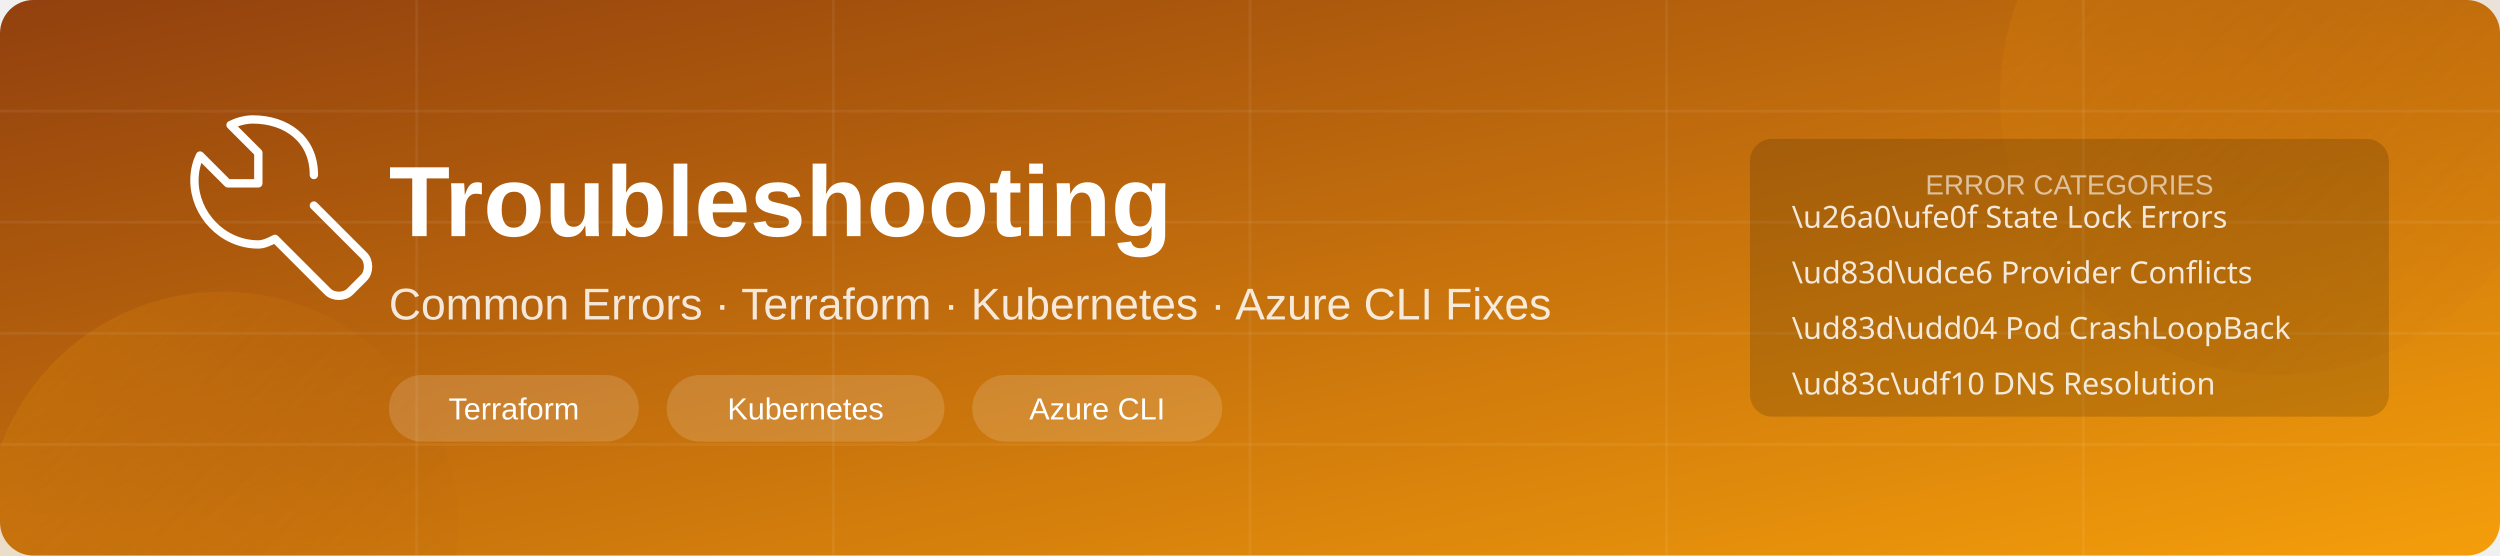
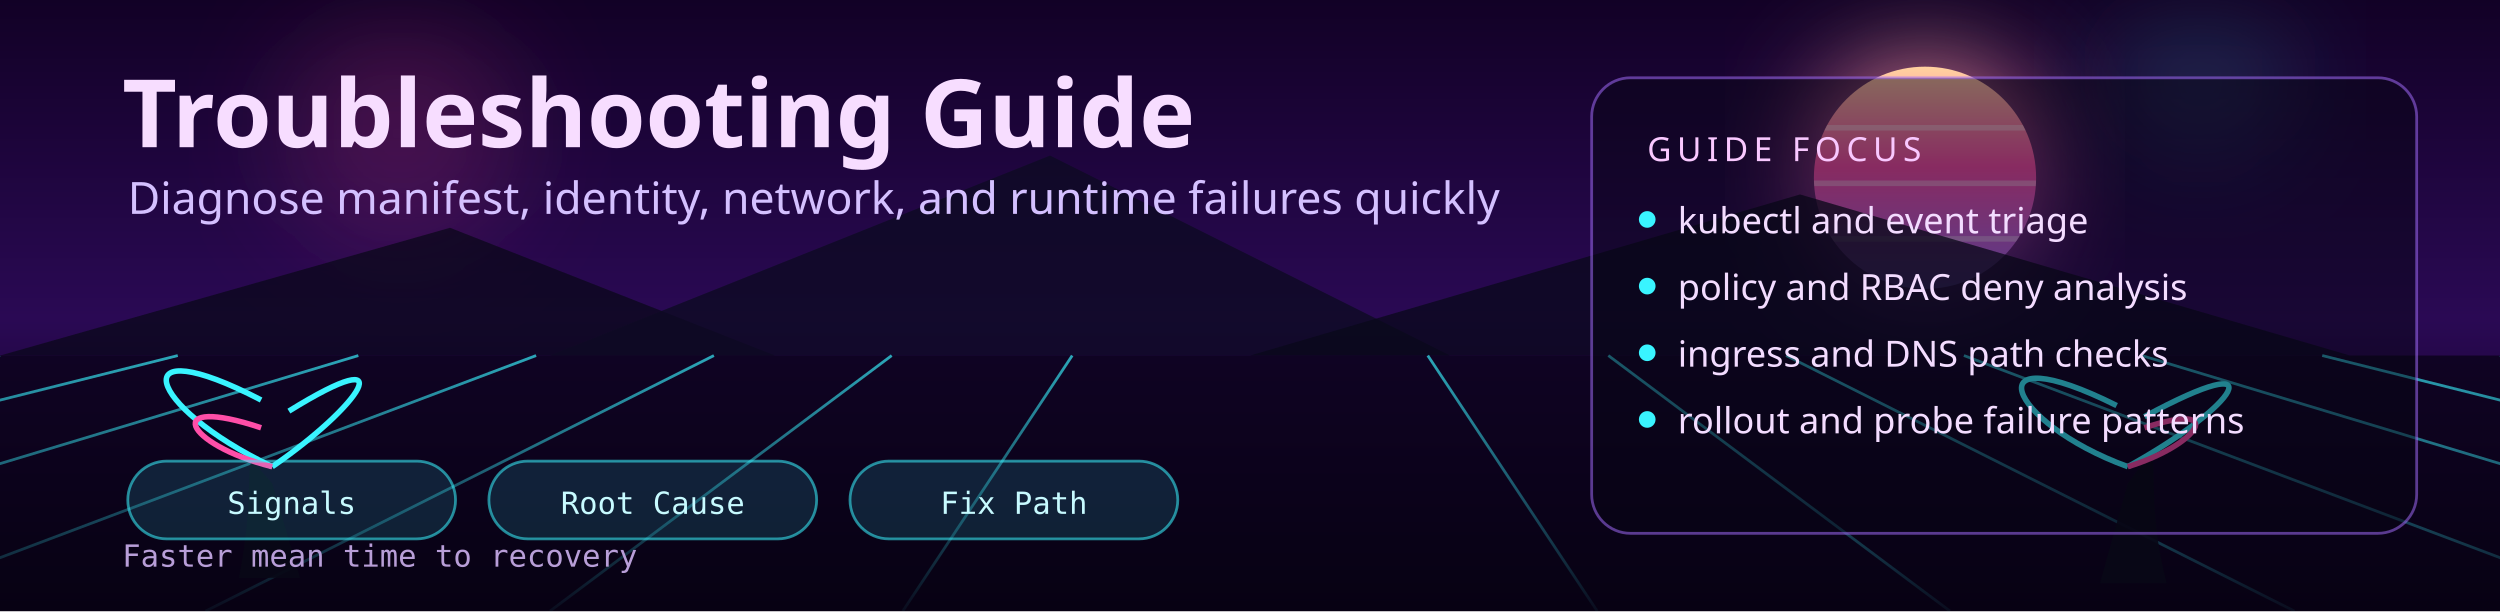
- <svg xmlns="http://www.w3.org/2000/svg" viewBox="0 0 900 200">
+ <svg xmlns="http://www.w3.org/2000/svg" width="900" height="220" viewBox="0 0 900 220">
  <defs>
-     <linearGradient id="bg" x1="0%" y1="0%" x2="100%" y2="100%">
-       <stop offset="0%" style="stop-color:#92400E" />
-       <stop offset="100%" style="stop-color:#F59E0B" />
+     <linearGradient id="bg" x1="0" y1="0" x2="0" y2="1">
+       <stop offset="0%" stop-color="#120126" />
+       <stop offset="52%" stop-color="#2a0954" />
+       <stop offset="100%" stop-color="#070111" />
    </linearGradient>
-     <linearGradient id="glow" x1="0%" y1="0%" x2="100%" y2="100%">
-       <stop offset="0%" style="stop-color:#F59E0B;stop-opacity:0.25" />
-       <stop offset="100%" style="stop-color:#92400E;stop-opacity:0" />
+     <linearGradient id="sun" x1="0" y1="0" x2="0" y2="1">
+       <stop offset="0%" stop-color="#ffd29f" />
+       <stop offset="45%" stop-color="#ff4ea8" />
+       <stop offset="100%" stop-color="#a56fff" />
    </linearGradient>
+     <linearGradient id="grid" x1="0" y1="0" x2="0" y2="1">
+       <stop offset="0%" stop-color="rgba(57,244,255,0.75)" />
+       <stop offset="100%" stop-color="rgba(57,244,255,0.05)" />
+     </linearGradient>
+     <filter id="softGlow" x="-40%" y="-40%" width="180%" height="180%">
+       <feGaussianBlur stdDeviation="20" />
+     </filter>
+     <clipPath id="sunClip">
+       <circle cx="693" cy="64" r="40" />
+     </clipPath>
  </defs>
-   <rect width="900" height="200" rx="12" fill="url(#bg)" />
-   <circle cx="820" cy="35" r="100" fill="url(#glow)" />
-   <circle cx="80" cy="190" r="85" fill="url(#glow)" />
-   <g stroke="rgba(255,255,255,0.06)" stroke-width="1">
-     <line x1="0" y1="40" x2="900" y2="40" />
-     <line x1="0" y1="80" x2="900" y2="80" />
-     <line x1="0" y1="120" x2="900" y2="120" />
-     <line x1="0" y1="160" x2="900" y2="160" />
-     <line x1="150" y1="0" x2="150" y2="200" />
-     <line x1="300" y1="0" x2="300" y2="200" />
-     <line x1="450" y1="0" x2="450" y2="200" />
-     <line x1="600" y1="0" x2="600" y2="200" />
-     <line x1="750" y1="0" x2="750" y2="200" />
+   <rect width="900" height="220" fill="url(#bg)" />
+   <circle cx="693" cy="64" r="40" fill="url(#sun)" filter="url(#softGlow)" opacity="0.9" />
+   <circle cx="693" cy="64" r="40" fill="url(#sun)" />
+   <g clip-path="url(#sunClip)" stroke="rgba(255,255,255,0.35)" stroke-width="2">
+     <line x1="653" y1="46" x2="733" y2="46" />
+     <line x1="653" y1="66" x2="733" y2="66" />
+     <line x1="653" y1="86" x2="733" y2="86" />
+     <line x1="653" y1="106" x2="733" y2="106" />
  </g>
-   <g transform="translate(58,38)" fill="none" stroke="white" stroke-width="3" stroke-linecap="round" stroke-linejoin="round">
-     <path d="M55,25 C55,12 45,5 33,5 C30,5 27,6 25,7 L35,17 L35,28 L24,28 L14,18 C13,20 12,23 12,27 C12,39 22,50 35,50 C37,50 39,49 41,48 L60,67 C62,69 66,69 68,67 L73,62 C75,60 75,56 73,54 L55,36" />
+   <circle cx="144" cy="48" r="42" fill="rgba(255,78,168,0.18)" filter="url(#softGlow)" />
+   <circle cx="792" cy="26" r="33" fill="rgba(57,244,255,0.14)" filter="url(#softGlow)" />
+   <polygon points="0,128 162,82 279,128" fill="rgba(8,8,22,0.7)" />
+   <polygon points="198,128 378,56 522,128" fill="rgba(14,10,36,0.82)" />
+   <polygon points="450,128 648,70 846,128" fill="rgba(8,8,26,0.75)" />
+   <rect x="0" y="128" width="900" height="92" fill="rgba(7,2,20,0.72)" />
+   <g stroke="url(#grid)" stroke-width="1" opacity="0.9">
+     <line x1="0" y1="136" x2="900" y2="136" />
+     <line x1="0" y1="154" x2="900" y2="154" />
+     <line x1="0" y1="172" x2="900" y2="172" />
+     <line x1="0" y1="190" x2="900" y2="190" />
+     <line x1="0" y1="208" x2="900" y2="208" />
+     <line x1="0" y1="128" x2="-427" y2="220" />
+     <line x1="64" y1="128" x2="-303" y2="220" />
+     <line x1="129" y1="128" x2="-176" y2="220" />
+     <line x1="193" y1="128" x2="-51" y2="220" />
+     <line x1="257" y1="128" x2="74" y2="220" />
+     <line x1="321" y1="128" x2="198" y2="220" />
+     <line x1="386" y1="128" x2="325" y2="220" />
+     <line x1="450" y1="128" x2="450" y2="220" />
+     <line x1="514" y1="128" x2="575" y2="220" />
+     <line x1="579" y1="128" x2="702" y2="220" />
+     <line x1="643" y1="128" x2="826" y2="220" />
+     <line x1="707" y1="128" x2="951" y2="220" />
+     <line x1="771" y1="128" x2="1076" y2="220" />
+     <line x1="836" y1="128" x2="1203" y2="220" />
+     <line x1="900" y1="128" x2="1328" y2="220" />
  </g>
-   <text x="140" y="85" font-family="Segoe UI,Arial,sans-serif" font-size="36" font-weight="700" fill="white">Troubleshooting</text>
-   <text x="140" y="115" font-family="Segoe UI,Arial,sans-serif" font-size="16" fill="rgba(255,255,255,0.85)">Common Errors · Terraform · Kubernetes · Azure CLI Fixes</text>
-   <g transform="translate(140,135)">
-     <rect width="90" height="24" rx="12" fill="rgba(255,255,255,0.15)" />
-     <text x="45" y="16" font-family="Segoe UI,Arial,sans-serif" font-size="11" fill="white" text-anchor="middle">Terraform</text>
-     <rect x="100" width="100" height="24" rx="12" fill="rgba(255,255,255,0.15)" />
-     <text x="150" y="16" font-family="Segoe UI,Arial,sans-serif" font-size="11" fill="white" text-anchor="middle">Kubernetes</text>
-     <rect x="210" width="90" height="24" rx="12" fill="rgba(255,255,255,0.15)" />
-     <text x="255" y="16" font-family="Segoe UI,Arial,sans-serif" font-size="11" fill="white" text-anchor="middle">Azure CLI</text>
+   <path d="M 86 208 C 94 168, 84 158, 98 174 L 108 208 Z" fill="rgba(8,8,22,0.92)" />
+   <path d="M 98 168 C 52 146, 44 118, 94 144" stroke="#39f4ff" stroke-width="2" fill="none" />
+   <path d="M 98 168 C 130 146, 146 122, 104 148" stroke="#39f4ff" stroke-width="2" fill="none" />
+   <path d="M 98 168 C 66 160, 58 142, 94 154" stroke="#ff4ea8" stroke-width="2" fill="none" />
+   <path d="M 780 210 C 770 172, 782 152, 766 174 L 756 210 Z" fill="rgba(8,8,22,0.92)" />
+   <path d="M 766 168 C 722 152, 710 120, 762 146" stroke="#39f4ff" stroke-width="2" fill="none" />
+   <path d="M 766 168 C 806 146, 820 124, 772 150" stroke="#39f4ff" stroke-width="2" fill="none" />
+   <path d="M 766 168 C 792 160, 802 144, 772 154" stroke="#ff4ea8" stroke-width="2" fill="none" />
+   <text x="44" y="53" font-family="'Orbitron','Segoe UI',sans-serif" font-size="34" font-weight="700" fill="#f7ddff">Troubleshooting Guide</text>
+   <text x="46" y="77" font-family="'Space Grotesk','Segoe UI',sans-serif" font-size="16" fill="#d4c0ff">Diagnose manifest, identity, network, and runtime failures quickly</text>
+   <g transform="translate(46,166)">
+     <rect width="118" height="28" rx="14" fill="rgba(57,244,255,0.13)" stroke="rgba(57,244,255,0.55)" />
+     <text x="59" y="19" text-anchor="middle" font-family="'IBM Plex Mono','Consolas',monospace" font-size="11" fill="#c7faff">Signals</text>
  </g>
-   <g transform="translate(630,50)">
-     <rect width="230" height="100" rx="8" fill="rgba(0,0,0,0.15)" />
-     <text x="115" y="20" font-family="Segoe UI,Arial,sans-serif" font-size="10" fill="rgba(255,255,255,0.6)" text-anchor="middle">ERROR CATEGORIES</text>
-     <g transform="translate(15,32)" font-family="Segoe UI" font-size="11" fill="rgba(255,255,255,0.85)">
-       <text x="0" y="0">\u26a0\ufe0f State Lock Errors</text>
-       <text x="0" y="20">\ud83d\udce6 Provider Conflicts</text>
-       <text x="0" y="40">\ud83d\udd04 Pod CrashLoopBack</text>
-       <text x="0" y="60">\ud83c\udf10 DNS Resolution</text>
-     </g>
+   <g transform="translate(176,166)">
+     <rect width="118" height="28" rx="14" fill="rgba(57,244,255,0.13)" stroke="rgba(57,244,255,0.55)" />
+     <text x="59" y="19" text-anchor="middle" font-family="'IBM Plex Mono','Consolas',monospace" font-size="11" fill="#c7faff">Root Cause</text>
  </g>
+   <g transform="translate(306,166)">
+     <rect width="118" height="28" rx="14" fill="rgba(57,244,255,0.13)" stroke="rgba(57,244,255,0.55)" />
+     <text x="59" y="19" text-anchor="middle" font-family="'IBM Plex Mono','Consolas',monospace" font-size="11" fill="#c7faff">Fix Path</text>
+   </g>
+   <g transform="translate(573,28)">
+     <rect width="297" height="164" rx="14" fill="rgba(7,5,20,0.48)" stroke="rgba(165,111,255,0.52)" />
+     <text x="20" y="30" font-family="'Orbitron','Segoe UI',sans-serif" font-size="12" letter-spacing="2" fill="#f9c8ff">GUIDE FOCUS</text>
+     <circle cx="20" cy="51" r="3" fill="#39f4ff" />
+     <text x="31" y="56" font-family="'Space Grotesk','Segoe UI',sans-serif" font-size="13" fill="#f3dcff">kubectl and event triage</text>
+     <circle cx="20" cy="75" r="3" fill="#39f4ff" />
+     <text x="31" y="80" font-family="'Space Grotesk','Segoe UI',sans-serif" font-size="13" fill="#f3dcff">policy and RBAC deny analysis</text>
+     <circle cx="20" cy="99" r="3" fill="#39f4ff" />
+     <text x="31" y="104" font-family="'Space Grotesk','Segoe UI',sans-serif" font-size="13" fill="#f3dcff">ingress and DNS path checks</text>
+     <circle cx="20" cy="123" r="3" fill="#39f4ff" />
+     <text x="31" y="128" font-family="'Space Grotesk','Segoe UI',sans-serif" font-size="13" fill="#f3dcff">rollout and probe failure patterns</text>
+   </g>
+   <text x="44" y="204" font-family="'IBM Plex Mono','Consolas',monospace" font-size="11" fill="#b89ed8">Faster mean time to recovery</text>
</svg>
